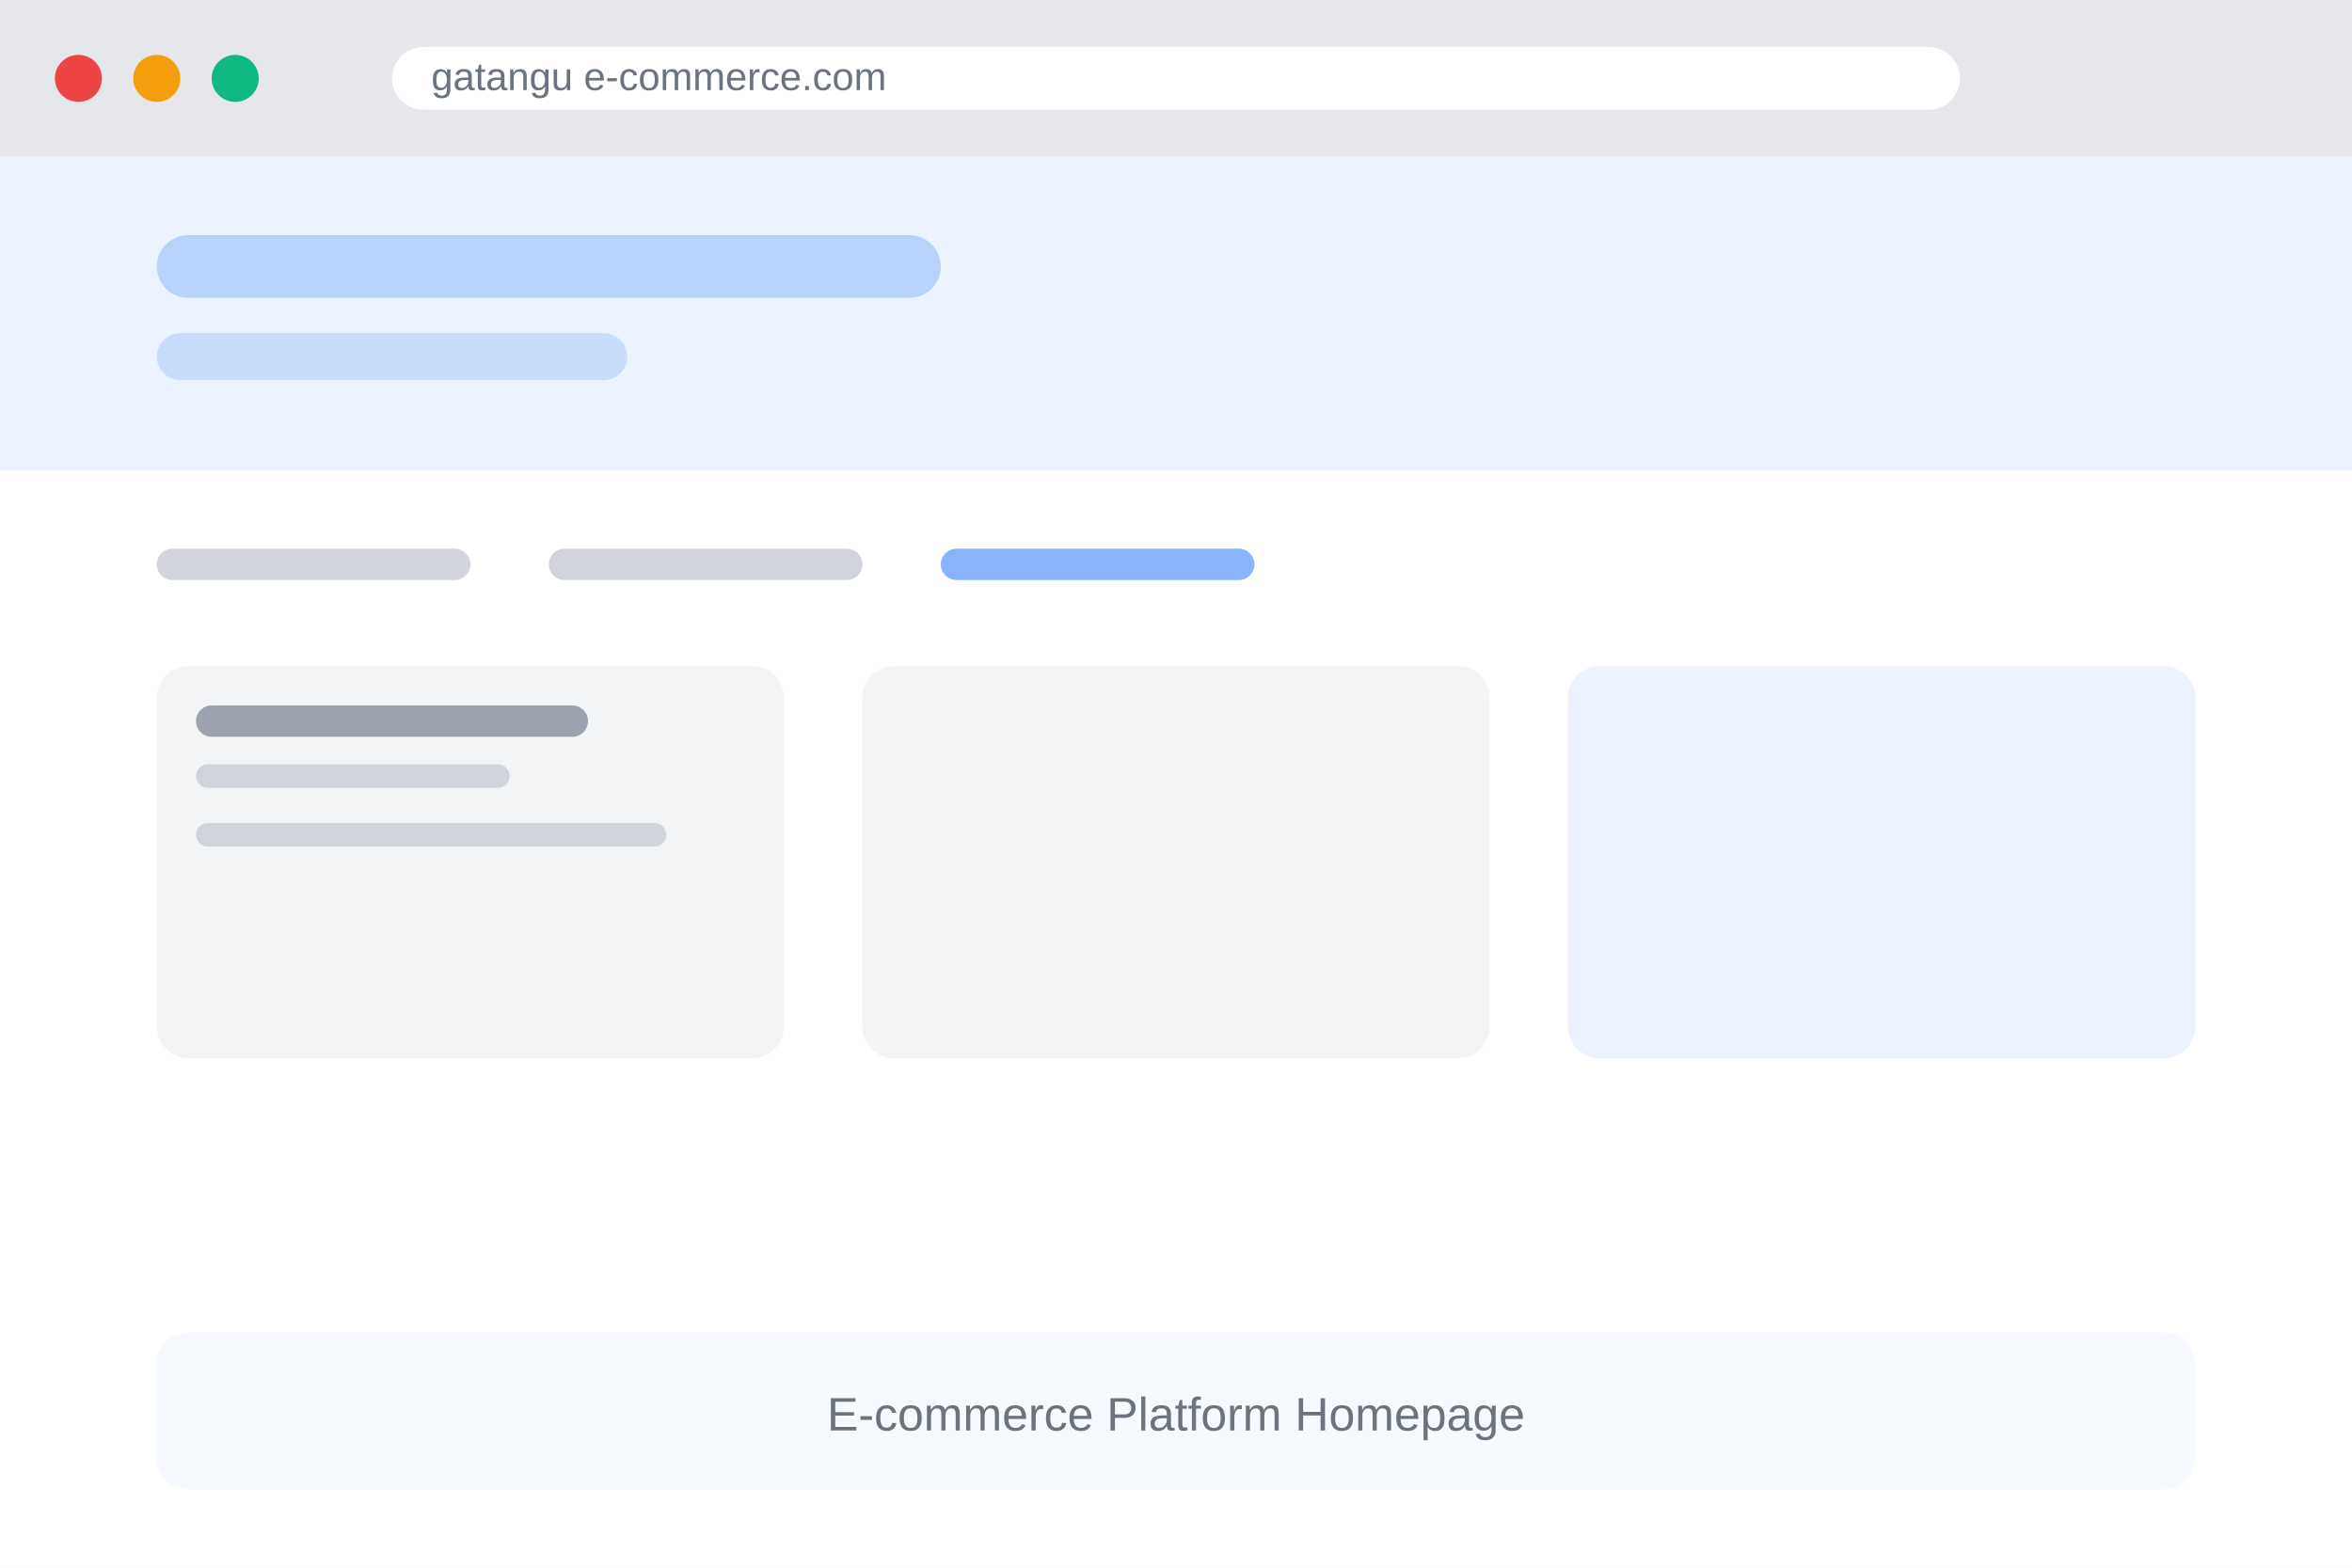
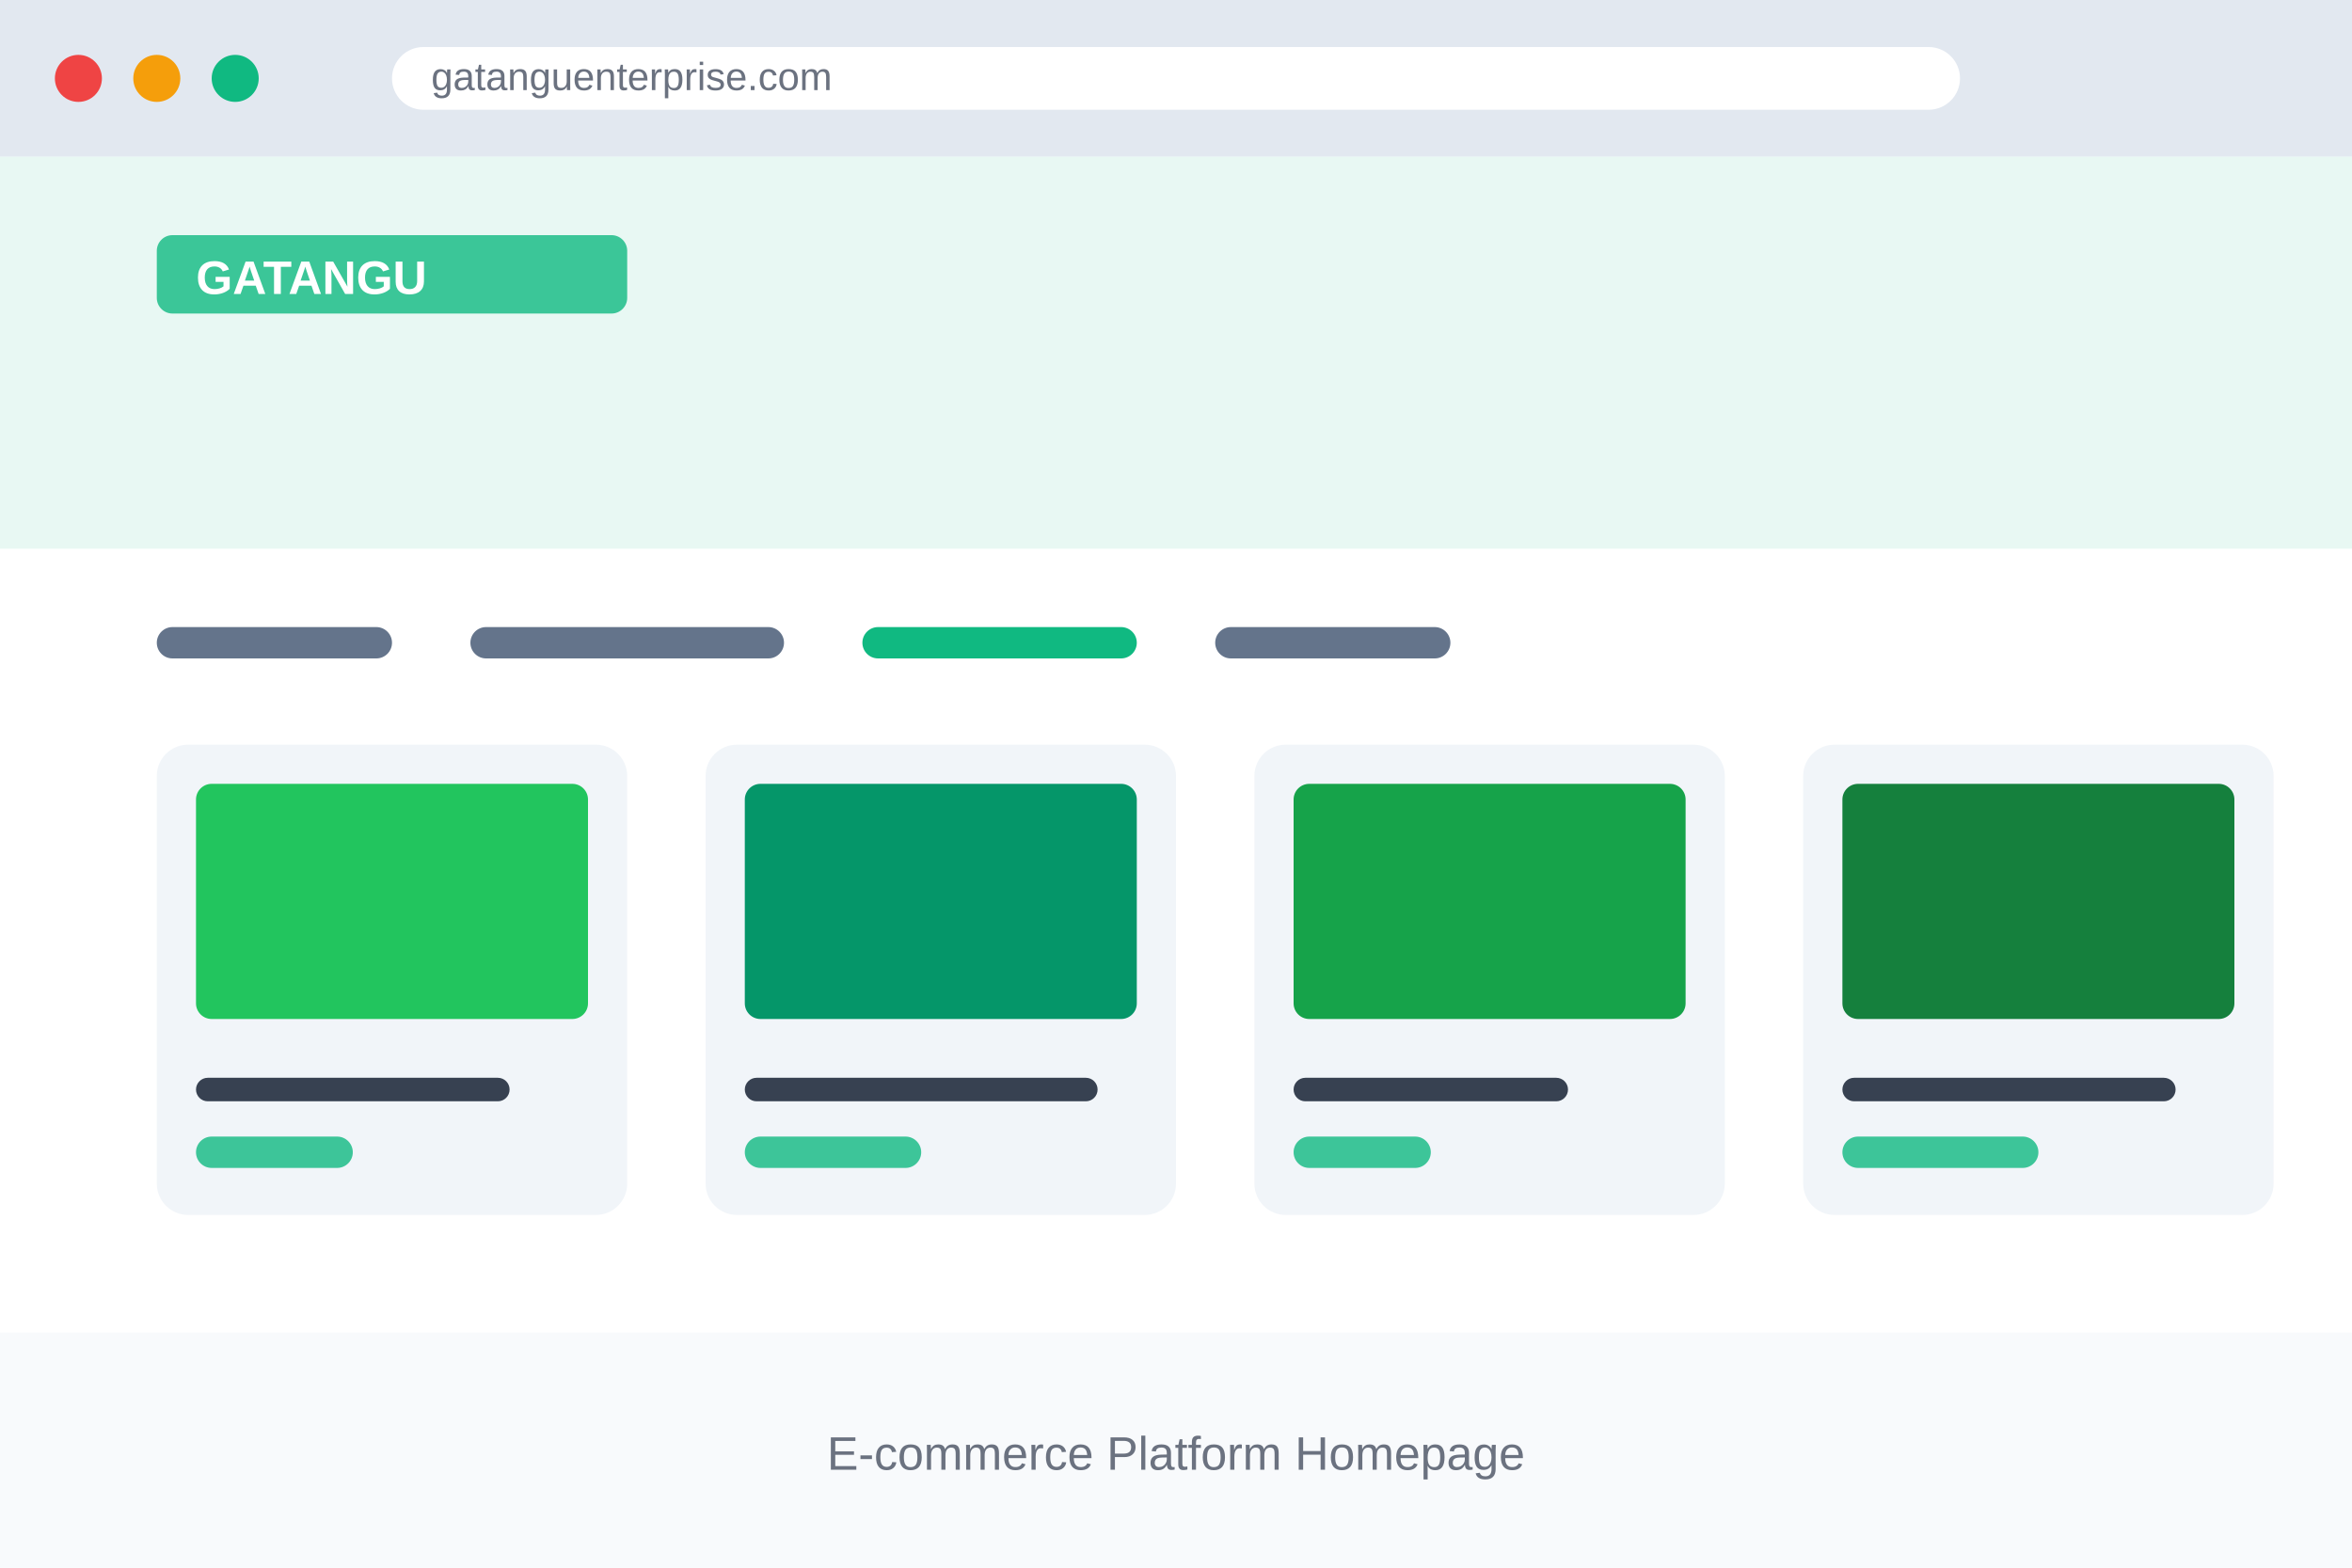
<svg xmlns="http://www.w3.org/2000/svg" width="600" height="400" viewBox="0 0 600 400" fill="none">
-   <rect width="600" height="400" fill="#F9FAFB" />
-   <rect x="0" y="0" width="600" height="40" fill="#E5E7EB" />
+   <rect width="600" height="400" fill="#F8FAFC" />
+   <rect x="0" y="0" width="600" height="40" fill="#E2E8F0" />
  <circle cx="20" cy="20" r="6" fill="#EF4444" />
  <circle cx="40" cy="20" r="6" fill="#F59E0B" />
  <circle cx="60" cy="20" r="6" fill="#10B981" />
  <rect x="100" y="12" width="400" height="16" rx="8" fill="white" />
-   <text x="110" y="23" font-family="Arial, sans-serif" font-size="10" fill="#6B7280">gatangu e-commerce.com</text>
+   <text x="110" y="23" font-family="Arial, sans-serif" font-size="10" fill="#6B7280">gatanguenterprise.com</text>
  <rect x="0" y="40" width="600" height="360" fill="white" />
-   <rect x="0" y="40" width="600" height="80" fill="#3B82F6" opacity="0.1" />
-   <rect x="40" y="60" width="200" height="16" rx="8" fill="#3B82F6" opacity="0.3" />
-   <rect x="40" y="85" width="120" height="12" rx="6" fill="#3B82F6" opacity="0.2" />
-   <rect x="40" y="140" width="80" height="8" rx="4" fill="#D1D5DB" />
-   <rect x="140" y="140" width="80" height="8" rx="4" fill="#D1D5DB" />
-   <rect x="240" y="140" width="80" height="8" rx="4" fill="#3B82F6" opacity="0.6" />
-   <rect x="40" y="170" width="160" height="100" rx="8" fill="#F3F4F6" />
-   <rect x="220" y="170" width="160" height="100" rx="8" fill="#F3F4F6" />
-   <rect x="400" y="170" width="160" height="100" rx="8" fill="#3B82F6" opacity="0.1" />
-   <rect x="50" y="180" width="100" height="8" rx="4" fill="#9CA3AF" />
-   <rect x="50" y="195" width="80" height="6" rx="3" fill="#D1D5DB" />
-   <rect x="50" y="210" width="120" height="6" rx="3" fill="#D1D5DB" />
-   <rect x="40" y="340" width="520" height="40" rx="8" fill="#3B82F6" opacity="0.05" />
-   <text x="300" y="365" text-anchor="middle" font-family="Arial, sans-serif" font-size="12" fill="#6B7280">E-commerce Platform Homepage</text>
+   <rect x="0" y="40" width="600" height="100" fill="#10B981" opacity="0.1" />
+   <rect x="40" y="60" width="120" height="20" rx="4" fill="#10B981" opacity="0.8" />
+   <text x="50" y="75" font-family="Arial, sans-serif" font-size="12" font-weight="bold" fill="white">GATANGU</text>
+   <rect x="40" y="160" width="60" height="8" rx="4" fill="#64748B" />
+   <rect x="120" y="160" width="80" height="8" rx="4" fill="#64748B" />
+   <rect x="220" y="160" width="70" height="8" rx="4" fill="#10B981" />
+   <rect x="310" y="160" width="60" height="8" rx="4" fill="#64748B" />
+   <rect x="40" y="190" width="120" height="120" rx="8" fill="#F1F5F9" />
+   <rect x="180" y="190" width="120" height="120" rx="8" fill="#F1F5F9" />
+   <rect x="320" y="190" width="120" height="120" rx="8" fill="#F1F5F9" />
+   <rect x="460" y="190" width="120" height="120" rx="8" fill="#F1F5F9" />
+   <rect x="50" y="200" width="100" height="60" rx="4" fill="#22C55E" />
+   <rect x="190" y="200" width="100" height="60" rx="4" fill="#059669" />
+   <rect x="330" y="200" width="100" height="60" rx="4" fill="#16A34A" />
+   <rect x="470" y="200" width="100" height="60" rx="4" fill="#15803D" />
+   <rect x="50" y="275" width="80" height="6" rx="3" fill="#374151" />
+   <rect x="190" y="275" width="90" height="6" rx="3" fill="#374151" />
+   <rect x="330" y="275" width="70" height="6" rx="3" fill="#374151" />
+   <rect x="470" y="275" width="85" height="6" rx="3" fill="#374151" />
+   <rect x="50" y="290" width="40" height="8" rx="4" fill="#10B981" opacity="0.8" />
+   <rect x="190" y="290" width="45" height="8" rx="4" fill="#10B981" opacity="0.8" />
+   <rect x="330" y="290" width="35" height="8" rx="4" fill="#10B981" opacity="0.8" />
+   <rect x="470" y="290" width="50" height="8" rx="4" fill="#10B981" opacity="0.8" />
+   <rect x="0" y="340" width="600" height="60" fill="#F8FAFC" />
+   <text x="300" y="375" text-anchor="middle" font-family="Arial, sans-serif" font-size="12" fill="#6B7280">E-commerce Platform Homepage</text>
</svg>
